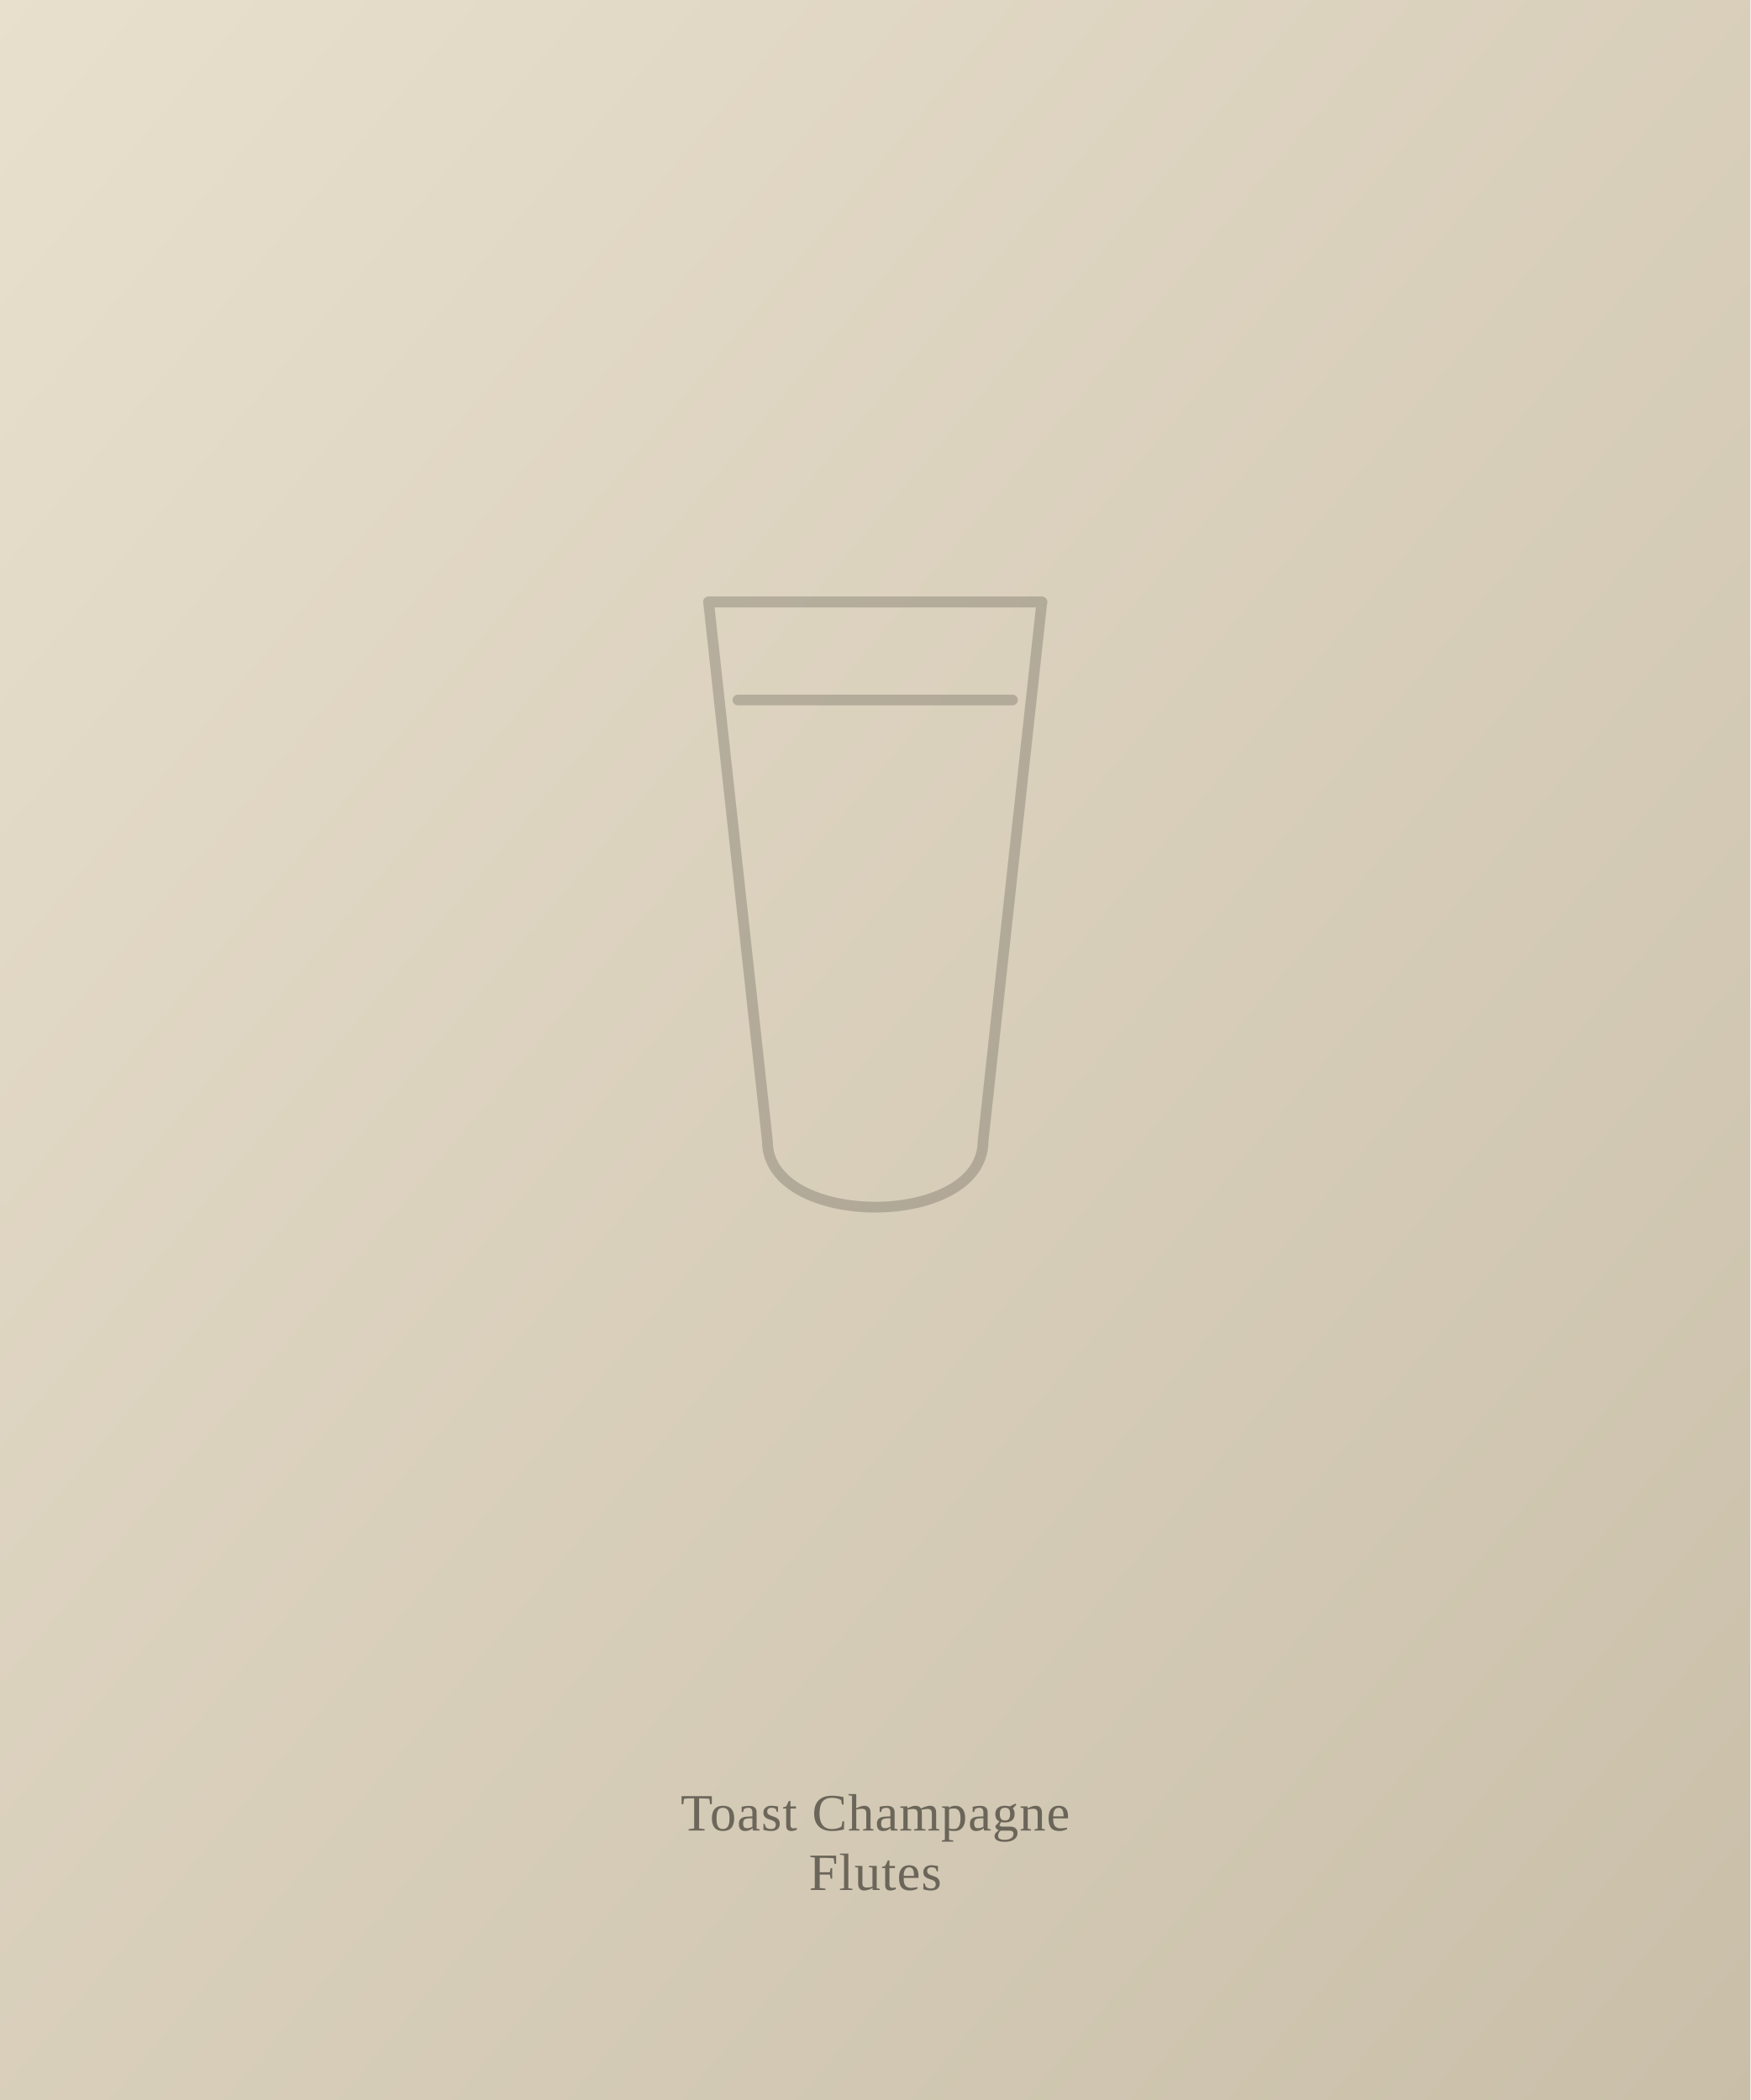
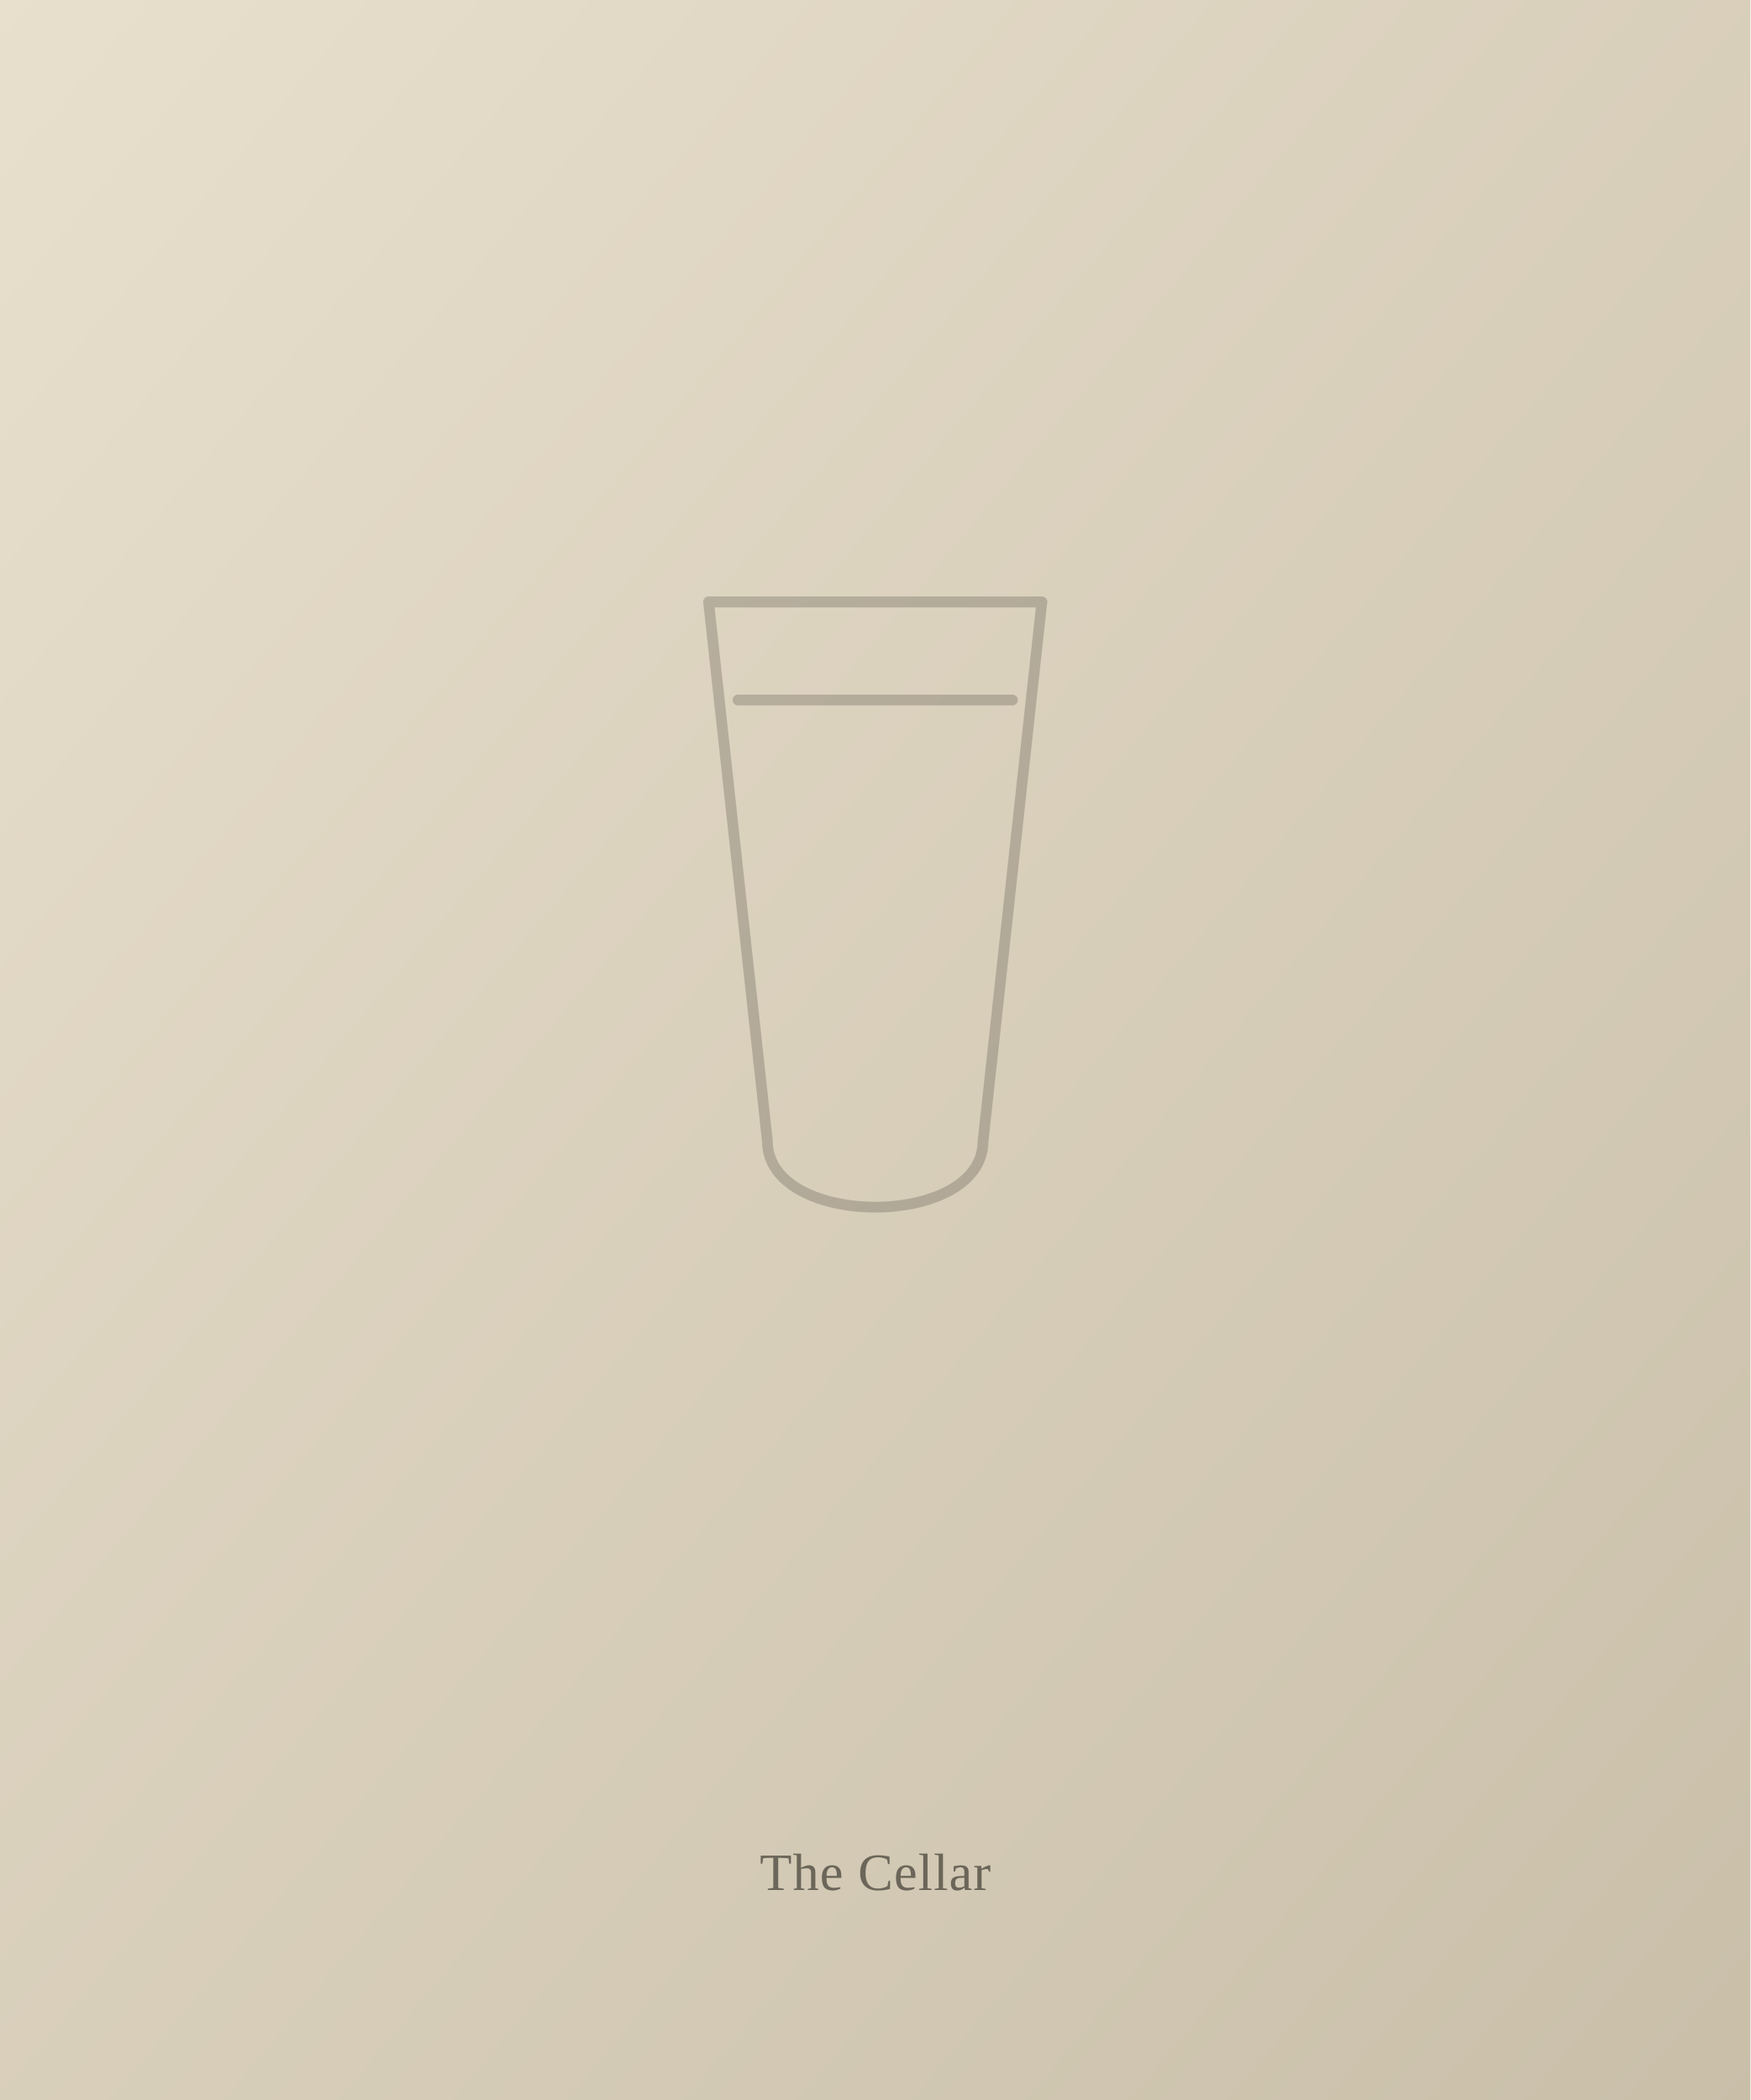
<svg xmlns="http://www.w3.org/2000/svg" width="1000" height="1200" viewBox="0 0 1000 1200">
  <defs>
-     <linearGradient id="g-249919265-1" x1="0%" y1="0%" x2="100%" y2="100%">
+     <linearGradient id="g-516257935-1" x1="0%" y1="0%" x2="100%" y2="100%">
      <stop offset="0%" stop-color="#e8dfcd" />
      <stop offset="100%" stop-color="#c9bfa9" />
    </linearGradient>
  </defs>
-   <rect width="1000" height="1200" fill="url(#g-249919265-1)" />
+   <rect width="1000" height="1200" fill="url(#g-516257935-1)" />
  <g transform="translate(500 540) scale(2.8)" fill="none" stroke="#17150f" stroke-width="2.2" opacity="0.2" stroke-linecap="round" stroke-linejoin="round">
    <path d="M -34 -70 L -22 40 C -22 58 22 58 22 40 L 34 -70 Z" />
    <path d="M -34 -70 L 34 -70" />
    <path d="M -28 -50 L 28 -50" />
  </g>
-   <text x="500" y="1046" text-anchor="middle" font-family="Georgia, 'Times New Roman', serif" font-size="30" fill="#17150f" fill-opacity="0.55" letter-spacing="0.5">Toast Champagne</text>
-   <text x="500" y="1080" text-anchor="middle" font-family="Georgia, 'Times New Roman', serif" font-size="30" fill="#17150f" fill-opacity="0.55" letter-spacing="0.5">Flutes</text>
+   <text x="500" y="1080" text-anchor="middle" font-family="Georgia, 'Times New Roman', serif" font-size="30" fill="#17150f" fill-opacity="0.55" letter-spacing="0.5">The Cellar</text>
</svg>
